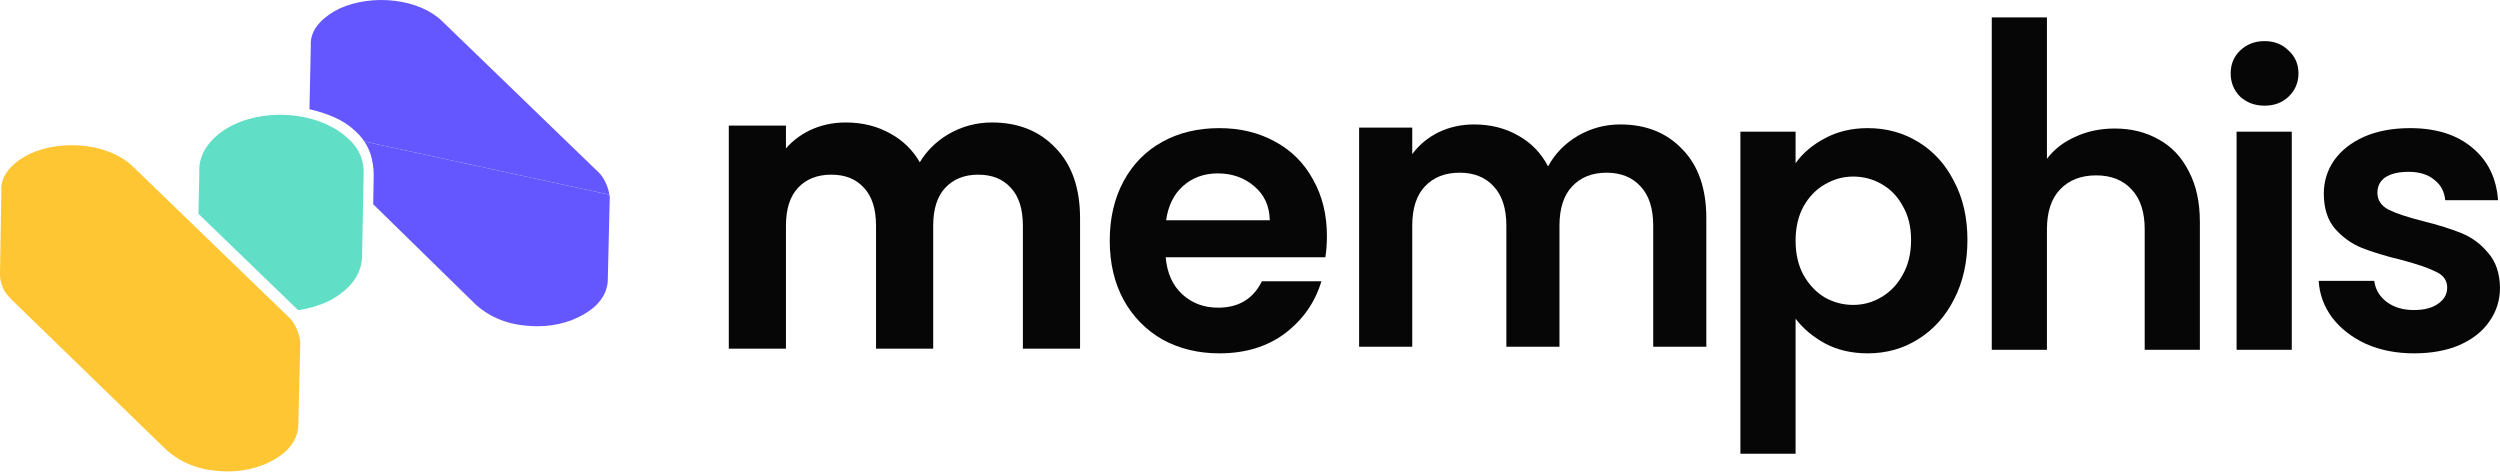
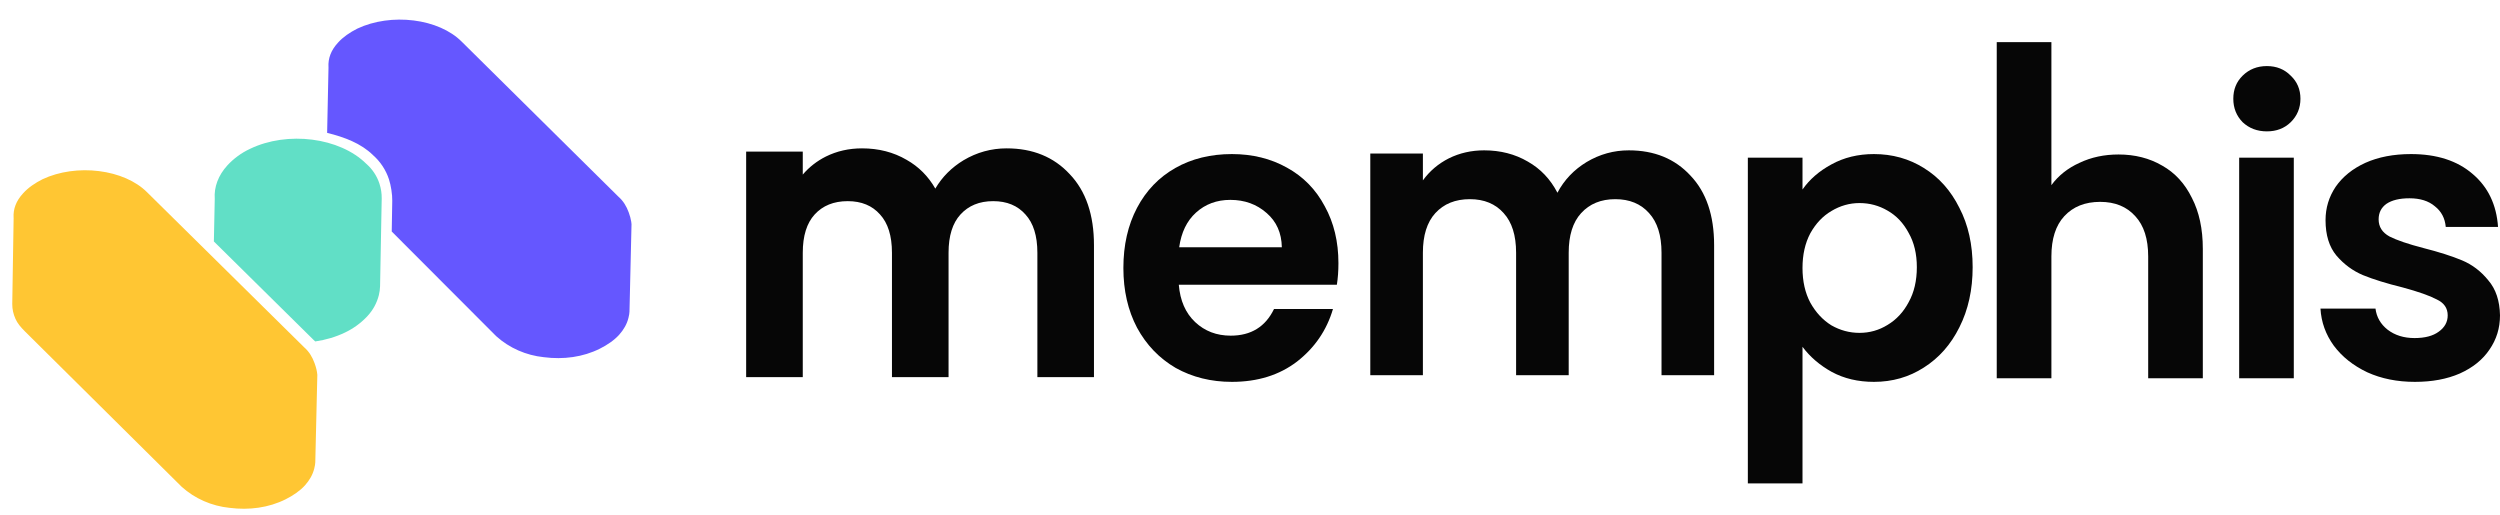
- <svg xmlns="http://www.w3.org/2000/svg" width="175" height="33" viewBox="0 0 175 33" fill="none">
-   <path d="M69.433 8.711C71.239 8.711 72.691 9.292 73.789 10.455C74.905 11.6 75.462 13.205 75.462 15.273V24.271H71.744V15.799C71.744 14.599 71.451 13.685 70.867 13.058C70.283 12.412 69.486 12.089 68.476 12.089C67.467 12.089 66.661 12.412 66.059 13.058C65.475 13.685 65.182 14.599 65.182 15.799V24.271H61.464V15.799C61.464 14.599 61.171 13.685 60.587 13.058C60.003 12.412 59.206 12.089 58.196 12.089C57.169 12.089 56.355 12.412 55.752 13.058C55.168 13.685 54.876 14.599 54.876 15.799V24.271H51.157V8.932H54.876V10.787C55.354 10.141 55.965 9.634 56.709 9.265C57.47 8.895 58.303 8.711 59.206 8.711C60.357 8.711 61.384 8.969 62.287 9.486C63.19 9.984 63.89 10.704 64.385 11.646C64.864 10.76 65.554 10.049 66.457 9.514C67.378 8.978 68.37 8.711 69.433 8.711Z" fill="#060606" />
-   <path fill-rule="evenodd" clip-rule="evenodd" d="M59.206 8.849C58.323 8.849 57.513 9.029 56.772 9.388C56.048 9.748 55.455 10.241 54.99 10.868L54.735 11.214V9.071H51.298V24.133H54.735V15.799C54.735 14.579 55.032 13.626 55.648 12.964C56.281 12.285 57.136 11.95 58.196 11.95C59.239 11.95 60.077 12.286 60.692 12.965C61.308 13.627 61.605 14.579 61.605 15.799V24.133H65.041V15.799C65.041 14.579 65.338 13.626 65.955 12.964C66.587 12.286 67.433 11.95 68.476 11.95C69.519 11.95 70.357 12.286 70.972 12.965C71.588 13.627 71.885 14.579 71.885 15.799V24.133H75.321V15.273C75.321 13.23 74.77 11.662 73.687 10.551L73.685 10.549C72.617 9.418 71.205 8.849 69.433 8.849C68.396 8.849 67.429 9.11 66.53 9.632C65.648 10.155 64.976 10.847 64.51 11.71L64.384 11.945L64.26 11.709C63.776 10.791 63.096 10.091 62.218 9.607L62.216 9.606C61.336 9.102 60.334 8.849 59.206 8.849ZM56.646 9.141C57.428 8.761 58.282 8.573 59.206 8.573C60.379 8.573 61.431 8.836 62.357 9.366C63.212 9.838 63.889 10.503 64.387 11.359C64.87 10.553 65.537 9.898 66.384 9.395L66.385 9.395C67.328 8.847 68.344 8.573 69.433 8.573C71.273 8.573 72.764 9.166 73.892 10.36C75.039 11.538 75.604 13.182 75.604 15.273V24.409H71.602V15.799C71.602 14.619 71.315 13.744 70.763 13.151L70.761 13.149C70.208 12.537 69.452 12.227 68.476 12.227C67.501 12.227 66.735 12.537 66.163 13.151C65.611 13.744 65.324 14.619 65.324 15.799V24.409H61.322V15.799C61.322 14.619 61.035 13.744 60.483 13.151L60.481 13.149C59.928 12.537 59.172 12.227 58.196 12.227C57.202 12.227 56.428 12.538 55.857 13.151C55.304 13.744 55.017 14.619 55.017 15.799V24.409H51.016V8.794H55.017V10.388C55.465 9.873 56.008 9.457 56.645 9.141L56.646 9.141Z" fill="#060606" />
-   <path d="M92.884 16.521C92.884 17.072 92.848 17.568 92.774 18.009H81.6C81.692 19.112 82.078 19.975 82.759 20.6C83.439 21.225 84.276 21.537 85.269 21.537C86.704 21.537 87.725 20.922 88.332 19.69H92.498C92.057 21.16 91.211 22.373 89.96 23.329C88.709 24.266 87.173 24.734 85.352 24.734C83.881 24.734 82.556 24.413 81.379 23.77C80.221 23.108 79.31 22.18 78.648 20.986C78.004 19.791 77.682 18.413 77.682 16.852C77.682 15.271 78.004 13.884 78.648 12.69C79.292 11.495 80.193 10.576 81.352 9.933C82.51 9.29 83.844 8.969 85.352 8.969C86.805 8.969 88.102 9.281 89.243 9.906C90.401 10.53 91.293 11.422 91.919 12.579C92.562 13.719 92.884 15.032 92.884 16.521ZM88.884 15.418C88.865 14.426 88.507 13.636 87.808 13.048C87.109 12.441 86.254 12.138 85.242 12.138C84.285 12.138 83.476 12.432 82.814 13.02C82.17 13.59 81.775 14.389 81.628 15.418H88.884Z" fill="#060606" />
-   <path d="M125.691 11.422C126.188 10.723 126.868 10.145 127.733 9.685C128.616 9.207 129.618 8.969 130.74 8.969C132.046 8.969 133.223 9.29 134.272 9.933C135.338 10.576 136.175 11.495 136.782 12.69C137.408 13.866 137.72 15.235 137.72 16.796C137.72 18.358 137.408 19.746 136.782 20.958C136.175 22.153 135.338 23.081 134.272 23.742C133.223 24.404 132.046 24.734 130.74 24.734C129.618 24.734 128.625 24.505 127.76 24.045C126.914 23.586 126.224 23.007 125.691 22.309V31.763H121.828V9.217H125.691V11.422ZM133.775 16.796C133.775 15.878 133.582 15.088 133.196 14.426C132.828 13.746 132.331 13.232 131.706 12.882C131.099 12.533 130.437 12.359 129.719 12.359C129.02 12.359 128.358 12.543 127.733 12.91C127.126 13.259 126.629 13.774 126.243 14.454C125.875 15.133 125.691 15.933 125.691 16.852C125.691 17.77 125.875 18.57 126.243 19.249C126.629 19.929 127.126 20.453 127.733 20.82C128.358 21.17 129.02 21.344 129.719 21.344C130.437 21.344 131.099 21.16 131.706 20.793C132.331 20.425 132.828 19.902 133.196 19.222C133.582 18.542 133.775 17.733 133.775 16.796Z" fill="#060606" />
-   <path d="M148.032 8.996C149.191 8.996 150.221 9.253 151.122 9.768C152.023 10.264 152.722 11.008 153.219 12C153.734 12.974 153.991 14.15 153.991 15.528V24.486H150.129V16.052C150.129 14.839 149.825 13.911 149.218 13.268C148.611 12.607 147.783 12.276 146.735 12.276C145.668 12.276 144.822 12.607 144.197 13.268C143.59 13.911 143.286 14.839 143.286 16.052V24.486H139.424V1.219H143.286V11.118C143.783 10.457 144.445 9.942 145.273 9.575C146.1 9.189 147.02 8.996 148.032 8.996Z" fill="#060606" />
-   <path d="M158.52 7.397C157.839 7.397 157.269 7.186 156.809 6.764C156.368 6.323 156.147 5.78 156.147 5.137C156.147 4.494 156.368 3.961 156.809 3.539C157.269 3.098 157.839 2.877 158.52 2.877C159.2 2.877 159.761 3.098 160.203 3.539C160.663 3.961 160.893 4.494 160.893 5.137C160.893 5.78 160.663 6.323 160.203 6.764C159.761 7.186 159.2 7.397 158.52 7.397ZM160.424 9.217V24.486H156.561V9.217H160.424Z" fill="#060606" />
-   <path d="M168.985 24.734C167.735 24.734 166.613 24.514 165.619 24.073C164.626 23.613 163.835 22.998 163.247 22.226C162.676 21.454 162.364 20.6 162.308 19.663H166.199C166.272 20.251 166.557 20.738 167.054 21.124C167.569 21.51 168.204 21.703 168.958 21.703C169.693 21.703 170.264 21.555 170.668 21.262C171.091 20.968 171.303 20.591 171.303 20.131C171.303 19.635 171.045 19.268 170.53 19.029C170.034 18.772 169.234 18.496 168.13 18.202C166.99 17.926 166.052 17.642 165.316 17.348C164.598 17.054 163.973 16.603 163.44 15.997C162.925 15.391 162.667 14.573 162.667 13.544C162.667 12.699 162.906 11.927 163.384 11.229C163.881 10.53 164.58 9.979 165.481 9.575C166.401 9.171 167.477 8.969 168.709 8.969C170.53 8.969 171.983 9.428 173.069 10.347C174.154 11.247 174.752 12.469 174.862 14.012H171.165C171.11 13.406 170.852 12.928 170.392 12.579C169.951 12.212 169.353 12.028 168.599 12.028C167.9 12.028 167.357 12.157 166.971 12.414C166.603 12.671 166.419 13.029 166.419 13.489C166.419 14.003 166.677 14.398 167.192 14.674C167.707 14.931 168.507 15.198 169.592 15.473C170.696 15.749 171.606 16.034 172.324 16.328C173.041 16.622 173.657 17.081 174.172 17.706C174.706 18.312 174.982 19.121 175 20.131C175 21.014 174.752 21.804 174.255 22.502C173.777 23.2 173.078 23.751 172.158 24.156C171.257 24.541 170.199 24.734 168.985 24.734Z" fill="#060606" />
-   <path d="M113.414 8.711C115.22 8.711 116.672 9.292 117.77 10.455C118.886 11.6 119.443 13.205 119.443 15.273V24.271H115.725V15.799C115.725 14.599 115.432 13.685 114.848 13.058C114.264 12.412 113.467 12.089 112.457 12.089C111.448 12.089 110.642 12.412 110.04 13.058C109.456 13.685 109.163 14.599 109.163 15.799V24.271H105.445V15.799C105.445 14.599 105.152 13.685 104.568 13.058C103.984 12.412 103.187 12.089 102.177 12.089C101.15 12.089 100.335 12.412 99.733 13.058C99.149 13.685 98.857 14.599 98.857 15.799V24.271H95.138V8.932H98.857V10.787C99.335 10.141 99.946 9.634 100.69 9.264C101.451 8.895 102.283 8.711 103.187 8.711C104.338 8.711 105.365 8.969 106.268 9.486C107.171 9.984 107.871 10.704 108.366 11.646C108.845 10.76 109.535 10.049 110.438 9.514C111.359 8.978 112.351 8.711 113.414 8.711Z" fill="#060606" />
-   <path fill-rule="evenodd" clip-rule="evenodd" d="M20.807 30.291C20.7 30.71 20.485 31.072 20.169 31.42C19.826 31.793 19.346 32.112 18.834 32.363C17.667 32.935 16.313 33.107 14.977 32.938L14.969 32.937L14.96 32.936C13.749 32.814 12.585 32.325 11.672 31.517L0.871 21.033L0.87 21.032C0.564 20.732 0.355 20.482 0.22 20.185C0.072 19.859 0.001 19.543 0 19.186L0.094 13.391L0.092 13.365C0.058 12.792 0.257 12.238 0.749 11.719L0.752 11.715L0.756 11.711C1.098 11.339 1.575 11.02 2.086 10.77C3.236 10.239 4.641 10.057 5.976 10.22C7.317 10.384 8.514 10.888 9.288 11.646L9.29 11.647L20.119 22.113L20.133 22.125C20.449 22.4 20.672 22.753 20.829 23.175C20.936 23.463 21 23.718 21.02 23.967L20.88 29.853V29.861C20.88 29.956 20.852 30.117 20.807 30.291Z" fill="#FFC633" />
-   <path d="M25.504 9.904C25.684 10.174 25.829 10.467 25.933 10.776C26.067 11.176 26.167 11.8 26.16 12.217L26.124 14.296L33.335 21.354C34.248 22.162 35.412 22.651 36.623 22.774L36.631 22.775L36.64 22.776C37.975 22.945 39.329 22.772 40.496 22.201C41.009 21.95 41.489 21.631 41.832 21.258C42.148 20.91 42.363 20.548 42.47 20.128C42.514 19.954 42.543 19.794 42.543 19.699V19.691L42.683 13.805C42.678 13.748 42.671 13.69 42.662 13.632L25.504 9.904Z" fill="#6557FF" />
-   <path d="M42.662 13.63C42.631 13.438 42.575 13.236 42.491 13.012C42.335 12.591 42.111 12.237 41.795 11.962L41.782 11.95L30.952 1.485L30.951 1.483C30.177 0.725 28.98 0.222 27.638 0.058C26.304 -0.105 24.899 0.077 23.749 0.607C23.238 0.858 22.761 1.177 22.419 1.549L22.415 1.553L22.411 1.557C21.919 2.075 21.721 2.629 21.755 3.203L21.757 3.228L21.662 7.642C22.863 7.93 24.009 8.35 24.843 9.154C25.098 9.375 25.32 9.628 25.504 9.904L42.662 13.63Z" fill="#6557FF" />
-   <path d="M43.385 13.787L43.385 13.786Z" fill="#6557FF" />
-   <path d="M43.385 13.787L43.385 13.789Z" fill="#6557FF" />
-   <path d="M24.419 20.059C24.439 20.039 24.459 20.019 24.478 19.998C24.856 19.602 25.125 19.118 25.26 18.591C25.311 18.393 25.339 18.19 25.344 17.986L25.457 12.059C25.452 12.258 25.384 11.9 25.335 12.095C25.379 11.899 25.453 12.27 25.457 12.071L25.457 12.071C25.463 11.731 25.41 11.391 25.301 11.066C25.127 10.55 24.816 10.089 24.398 9.731C22.563 7.948 18.959 7.498 16.374 8.722C15.79 8.991 15.264 9.368 14.825 9.832C14.194 10.506 13.894 11.299 13.953 12.093L13.942 12.602L24.419 20.059L24.419 20.06L13.942 12.602L13.892 14.968L20.761 21.607C20.801 21.642 20.84 21.677 20.877 21.713C21.593 21.61 22.289 21.412 22.924 21.112C23.483 20.853 23.99 20.496 24.419 20.06L24.419 20.059Z" fill="#61DFC6" />
+ <svg xmlns="http://www.w3.org/2000/svg" width="102" height="21" viewBox="0 0 102 21" fill="none">
+   <path d="M41.072 6.135C42.115 6.135 42.953 6.477 43.587 7.163C44.231 7.837 44.553 8.784 44.553 10.002V15.307H42.406V10.313C42.406 9.605 42.238 9.067 41.9 8.697C41.563 8.316 41.103 8.126 40.521 8.126C39.938 8.126 39.473 8.316 39.126 8.697C38.788 9.067 38.62 9.605 38.62 10.313V15.307H36.473V10.313C36.473 9.605 36.305 9.067 35.967 8.697C35.63 8.316 35.17 8.126 34.588 8.126C33.995 8.126 33.525 8.316 33.177 8.697C32.84 9.067 32.671 9.605 32.671 10.313V15.307H30.525V6.265H32.671V7.359C32.947 6.978 33.3 6.679 33.729 6.461C34.169 6.243 34.649 6.135 35.17 6.135C35.834 6.135 36.427 6.287 36.949 6.591C37.47 6.885 37.873 7.31 38.16 7.864C38.436 7.342 38.834 6.923 39.355 6.608C39.887 6.292 40.459 6.135 41.072 6.135Z" fill="#060606" />
+   <path fill-rule="evenodd" clip-rule="evenodd" d="M35.17 6.216C34.661 6.216 34.193 6.322 33.766 6.534C33.348 6.746 33.005 7.036 32.737 7.406L32.59 7.61V6.347H30.606V15.225H32.59V10.313C32.59 9.593 32.761 9.032 33.117 8.642C33.482 8.242 33.976 8.044 34.588 8.044C35.19 8.044 35.673 8.242 36.028 8.642C36.383 9.032 36.555 9.594 36.555 10.313V15.225H38.538V10.313C38.538 9.593 38.709 9.032 39.065 8.642C39.43 8.242 39.918 8.044 40.521 8.044C41.123 8.044 41.606 8.242 41.961 8.642C42.316 9.032 42.488 9.594 42.488 10.313V15.225H44.471V10.002C44.471 8.798 44.153 7.874 43.528 7.219L43.527 7.218C42.91 6.551 42.095 6.216 41.072 6.216C40.474 6.216 39.916 6.37 39.397 6.678C38.889 6.986 38.501 7.394 38.232 7.903L38.159 8.041L38.087 7.902C37.808 7.36 37.415 6.948 36.908 6.663L36.907 6.662C36.4 6.365 35.822 6.216 35.17 6.216ZM33.693 6.388C34.144 6.164 34.637 6.053 35.17 6.053C35.847 6.053 36.454 6.208 36.989 6.521C37.482 6.799 37.873 7.191 38.161 7.695C38.439 7.22 38.824 6.834 39.313 6.538C39.857 6.215 40.444 6.053 41.072 6.053C42.135 6.053 42.995 6.403 43.646 7.107C44.308 7.801 44.634 8.77 44.634 10.002V15.388H42.325V10.313C42.325 9.617 42.159 9.101 41.84 8.752L41.839 8.751C41.52 8.39 41.084 8.207 40.521 8.207C39.958 8.207 39.516 8.39 39.186 8.752C38.867 9.101 38.701 9.617 38.701 10.313V15.388H36.392V10.313C36.392 9.617 36.226 9.101 35.907 8.752L35.906 8.751C35.587 8.39 35.151 8.207 34.588 8.207C34.014 8.207 33.567 8.391 33.237 8.752C32.919 9.101 32.753 9.617 32.753 10.313V15.388H30.443V6.184H32.753V7.123C33.011 6.82 33.325 6.574 33.693 6.388Z" fill="#060606" />
+   <path d="M54.608 10.738C54.608 11.063 54.586 11.355 54.544 11.616H48.095C48.148 12.265 48.371 12.774 48.764 13.143C49.156 13.511 49.639 13.695 50.213 13.695C51.041 13.695 51.63 13.332 51.98 12.607H54.385C54.13 13.473 53.642 14.188 52.92 14.751C52.198 15.304 51.311 15.58 50.261 15.58C49.411 15.58 48.647 15.39 47.968 15.011C47.299 14.621 46.773 14.074 46.391 13.37C46.02 12.666 45.834 11.854 45.834 10.933C45.834 10.002 46.02 9.184 46.391 8.48C46.763 7.776 47.283 7.234 47.952 6.855C48.62 6.476 49.39 6.286 50.261 6.286C51.099 6.286 51.847 6.471 52.506 6.839C53.175 7.207 53.689 7.732 54.05 8.415C54.422 9.086 54.608 9.861 54.608 10.738ZM52.299 10.088C52.288 9.503 52.081 9.038 51.678 8.691C51.274 8.334 50.781 8.155 50.197 8.155C49.645 8.155 49.178 8.328 48.795 8.675C48.424 9.011 48.196 9.482 48.111 10.088H52.299Z" fill="#060606" />
+   <path d="M73.542 7.732C73.828 7.321 74.221 6.98 74.72 6.709C75.23 6.427 75.808 6.286 76.456 6.286C77.209 6.286 77.889 6.476 78.494 6.855C79.11 7.234 79.593 7.776 79.943 8.48C80.304 9.173 80.484 9.98 80.484 10.901C80.484 11.821 80.304 12.639 79.943 13.354C79.593 14.058 79.11 14.605 78.494 14.995C77.889 15.385 77.209 15.58 76.456 15.58C75.808 15.58 75.235 15.444 74.736 15.174C74.248 14.903 73.85 14.562 73.542 14.15V19.723H71.312V6.433H73.542V7.732ZM78.207 10.901C78.207 10.359 78.096 9.893 77.873 9.503C77.661 9.103 77.374 8.799 77.013 8.594C76.663 8.388 76.281 8.285 75.867 8.285C75.463 8.285 75.081 8.393 74.72 8.61C74.37 8.816 74.083 9.119 73.86 9.52C73.648 9.92 73.542 10.392 73.542 10.933C73.542 11.475 73.648 11.946 73.86 12.347C74.083 12.747 74.37 13.056 74.72 13.273C75.081 13.479 75.463 13.581 75.867 13.581C76.281 13.581 76.663 13.473 77.013 13.256C77.374 13.04 77.661 12.731 77.873 12.33C78.096 11.93 78.207 11.453 78.207 10.901Z" fill="#060606" />
+   <path d="M86.436 6.303C87.104 6.303 87.699 6.454 88.219 6.758C88.739 7.05 89.142 7.489 89.429 8.074C89.726 8.648 89.875 9.341 89.875 10.153V15.434H87.646V10.462C87.646 9.747 87.471 9.2 87.12 8.821C86.77 8.431 86.292 8.236 85.687 8.236C85.071 8.236 84.583 8.431 84.222 8.821C83.872 9.2 83.697 9.747 83.697 10.462V15.434H81.467V1.718H83.697V7.554C83.983 7.164 84.365 6.86 84.843 6.644C85.321 6.416 85.852 6.303 86.436 6.303Z" fill="#060606" />
+   <path d="M92.489 5.36C92.096 5.36 91.767 5.236 91.501 4.987C91.246 4.727 91.119 4.407 91.119 4.028C91.119 3.649 91.246 3.335 91.501 3.086C91.767 2.826 92.096 2.696 92.489 2.696C92.881 2.696 93.205 2.826 93.46 3.086C93.725 3.335 93.858 3.649 93.858 4.028C93.858 4.407 93.725 4.727 93.46 4.987C93.205 5.236 92.881 5.36 92.489 5.36ZM93.587 6.433V15.434H91.358V6.433H93.587Z" fill="#060606" />
+   <path d="M98.529 15.58C97.807 15.58 97.159 15.45 96.586 15.19C96.013 14.919 95.556 14.556 95.217 14.101C94.888 13.646 94.707 13.143 94.675 12.59H96.92C96.963 12.937 97.127 13.224 97.414 13.451C97.711 13.679 98.078 13.793 98.513 13.793C98.937 13.793 99.266 13.706 99.5 13.533C99.744 13.359 99.866 13.137 99.866 12.867C99.866 12.574 99.718 12.357 99.42 12.217C99.134 12.065 98.672 11.902 98.035 11.729C97.377 11.567 96.835 11.399 96.411 11.226C95.997 11.052 95.636 10.787 95.328 10.429C95.031 10.072 94.882 9.59 94.882 8.983C94.882 8.485 95.02 8.03 95.296 7.619C95.583 7.207 95.986 6.882 96.506 6.644C97.037 6.406 97.658 6.286 98.369 6.286C99.42 6.286 100.259 6.557 100.885 7.099C101.512 7.63 101.857 8.35 101.92 9.26H99.787C99.755 8.902 99.606 8.621 99.341 8.415C99.086 8.198 98.741 8.09 98.306 8.09C97.902 8.09 97.589 8.166 97.366 8.317C97.154 8.469 97.048 8.68 97.048 8.951C97.048 9.254 97.196 9.487 97.494 9.65C97.791 9.801 98.253 9.958 98.879 10.121C99.516 10.283 100.041 10.451 100.455 10.624C100.869 10.798 101.225 11.069 101.522 11.437C101.83 11.794 101.989 12.271 102 12.867C102 13.386 101.857 13.852 101.57 14.264C101.294 14.675 100.891 15 100.36 15.239C99.84 15.466 99.229 15.58 98.529 15.58Z" fill="#060606" />
+   <path d="M66.456 6.134C67.498 6.134 68.336 6.477 68.97 7.163C69.614 7.837 69.936 8.784 69.936 10.002V15.307H67.79V10.312C67.79 9.605 67.621 9.067 67.284 8.697C66.946 8.316 66.487 8.126 65.904 8.126C65.321 8.126 64.856 8.316 64.509 8.697C64.171 9.067 64.003 9.605 64.003 10.312V15.307H61.857V10.312C61.857 9.605 61.688 9.067 61.351 8.697C61.013 8.316 60.553 8.126 59.971 8.126C59.378 8.126 58.908 8.316 58.56 8.697C58.223 9.067 58.054 9.605 58.054 10.312V15.307H55.908V6.265H58.054V7.359C58.331 6.978 58.683 6.678 59.112 6.461C59.552 6.243 60.032 6.134 60.553 6.134C61.218 6.134 61.811 6.287 62.332 6.591C62.853 6.885 63.257 7.31 63.543 7.864C63.819 7.342 64.218 6.923 64.739 6.608C65.27 6.292 65.843 6.134 66.456 6.134Z" fill="#060606" />
+   <path fill-rule="evenodd" clip-rule="evenodd" d="M12.821 19.119C12.757 19.372 12.63 19.591 12.443 19.802C12.24 20.027 11.956 20.22 11.652 20.372C10.961 20.718 10.159 20.822 9.369 20.72L9.363 20.719L9.358 20.719C8.642 20.644 7.952 20.349 7.412 19.86L1.016 13.52C0.834 13.338 0.71 13.187 0.63 13.007C0.543 12.81 0.5 12.619 0.5 12.403L0.556 8.898L0.555 8.883C0.534 8.536 0.652 8.201 0.943 7.887L0.946 7.885L0.948 7.882C1.15 7.657 1.433 7.464 1.735 7.313C2.416 6.992 3.248 6.882 4.038 6.981C4.833 7.08 5.541 7.384 6 7.843L6.001 7.844L12.413 14.173L12.421 14.18C12.608 14.346 12.741 14.56 12.833 14.815C12.897 14.99 12.935 15.143 12.947 15.294L12.864 18.854V18.859C12.864 18.916 12.847 19.014 12.821 19.119Z" fill="#FFC633" />
+   <path d="M14.96 12.931C14.971 12.919 14.983 12.907 14.994 12.894C15.218 12.654 15.377 12.361 15.457 12.043C15.487 11.923 15.504 11.801 15.507 11.677L15.574 8.092C15.571 8.213 15.53 7.997 15.502 8.114C15.527 7.996 15.572 8.22 15.574 8.1C15.577 7.895 15.546 7.689 15.481 7.492C15.379 7.18 15.194 6.901 14.947 6.685C13.861 5.606 11.726 5.335 10.196 6.075C9.85 6.237 9.538 6.465 9.278 6.746C8.905 7.154 8.727 7.633 8.762 8.113L8.726 9.852L12.793 13.867C12.817 13.888 12.84 13.909 12.862 13.931C13.286 13.869 13.698 13.749 14.074 13.568C14.405 13.411 14.706 13.195 14.96 12.931Z" fill="#61DFC6" />
+   <path d="M25.653 8.669C25.702 8.805 25.736 8.927 25.754 9.044C25.759 9.079 25.763 9.114 25.766 9.148L25.683 12.708V12.713C25.683 12.77 25.667 12.868 25.64 12.973C25.577 13.227 25.45 13.445 25.264 13.656C25.061 13.881 24.777 14.075 24.474 14.226C23.785 14.572 22.985 14.676 22.196 14.574L22.191 14.573L22.186 14.573C21.471 14.499 20.783 14.203 20.243 13.714L15.983 9.446L16.004 8.188C16.009 7.936 15.95 7.559 15.87 7.317C15.809 7.13 15.723 6.953 15.617 6.79C15.508 6.622 15.377 6.47 15.226 6.336C14.733 5.849 14.056 5.596 13.347 5.421L13.403 2.752L13.402 2.737C13.382 2.39 13.499 2.055 13.79 1.741L13.792 1.739L13.794 1.736C13.996 1.511 14.278 1.319 14.58 1.167C15.259 0.846 16.09 0.736 16.878 0.835C17.67 0.934 18.377 1.238 18.835 1.697L18.836 1.698L25.234 8.027L25.242 8.034C25.429 8.201 25.561 8.414 25.653 8.669Z" fill="#6557FF" />
</svg>
